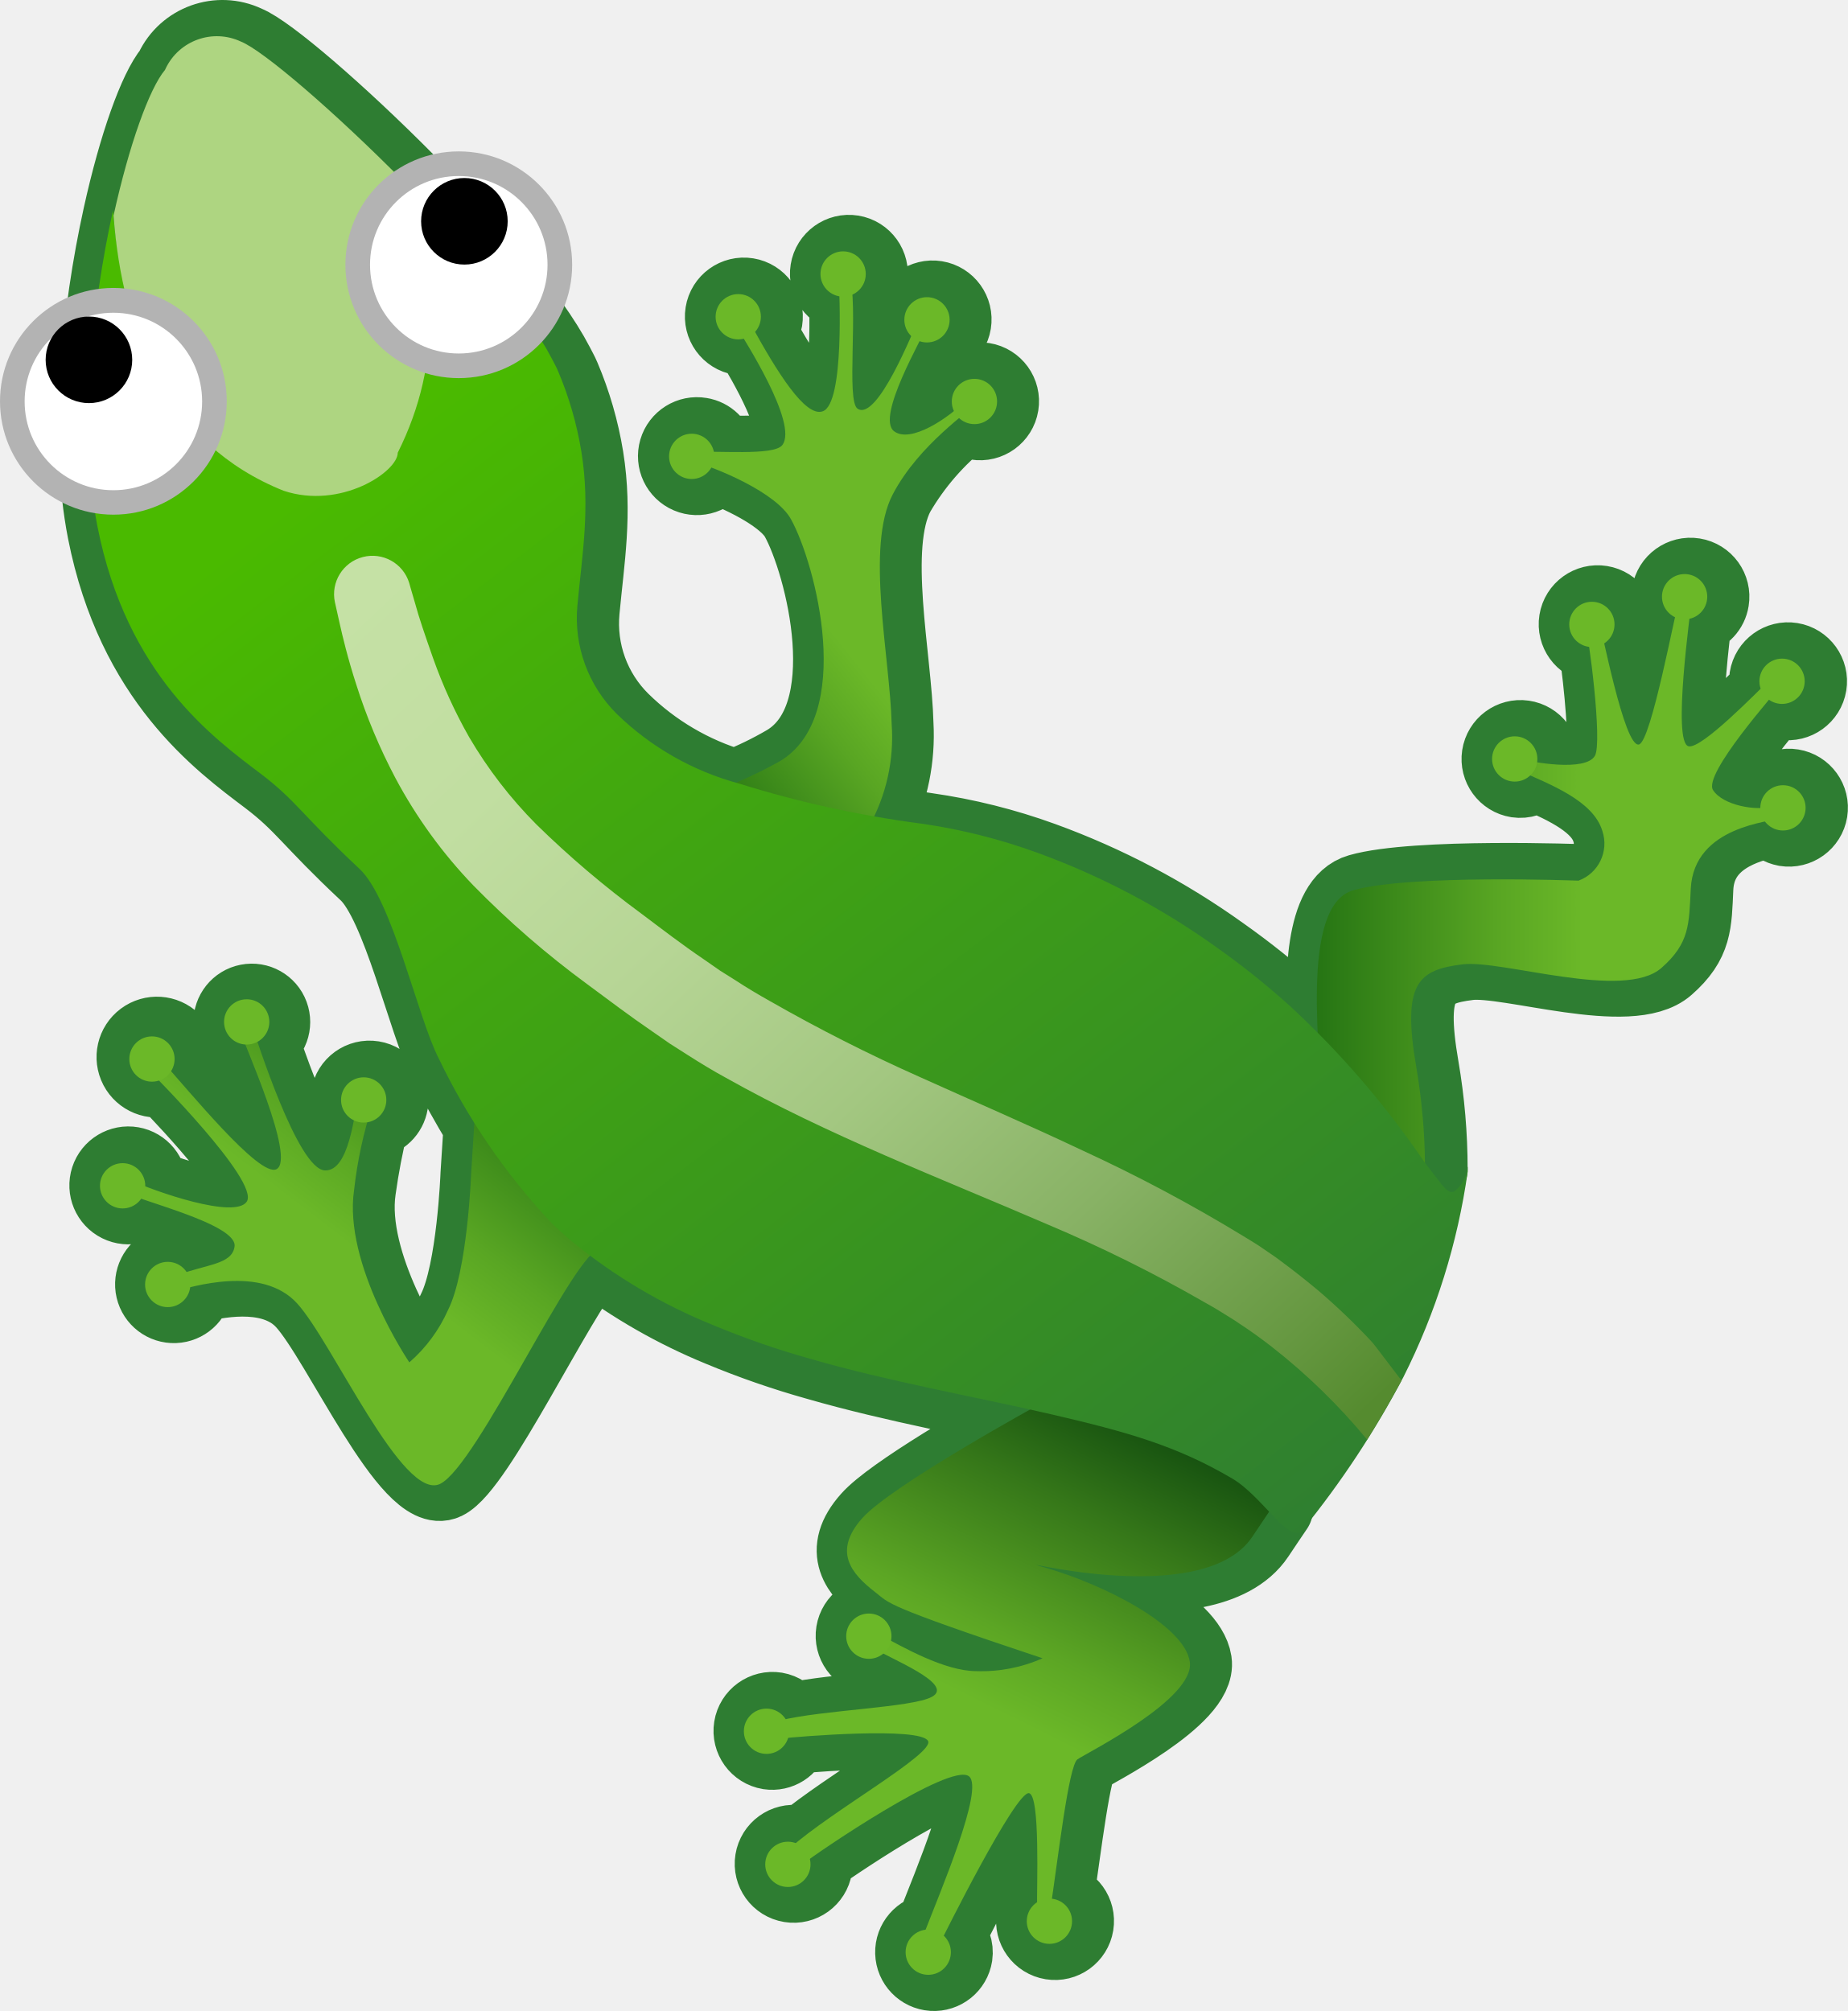
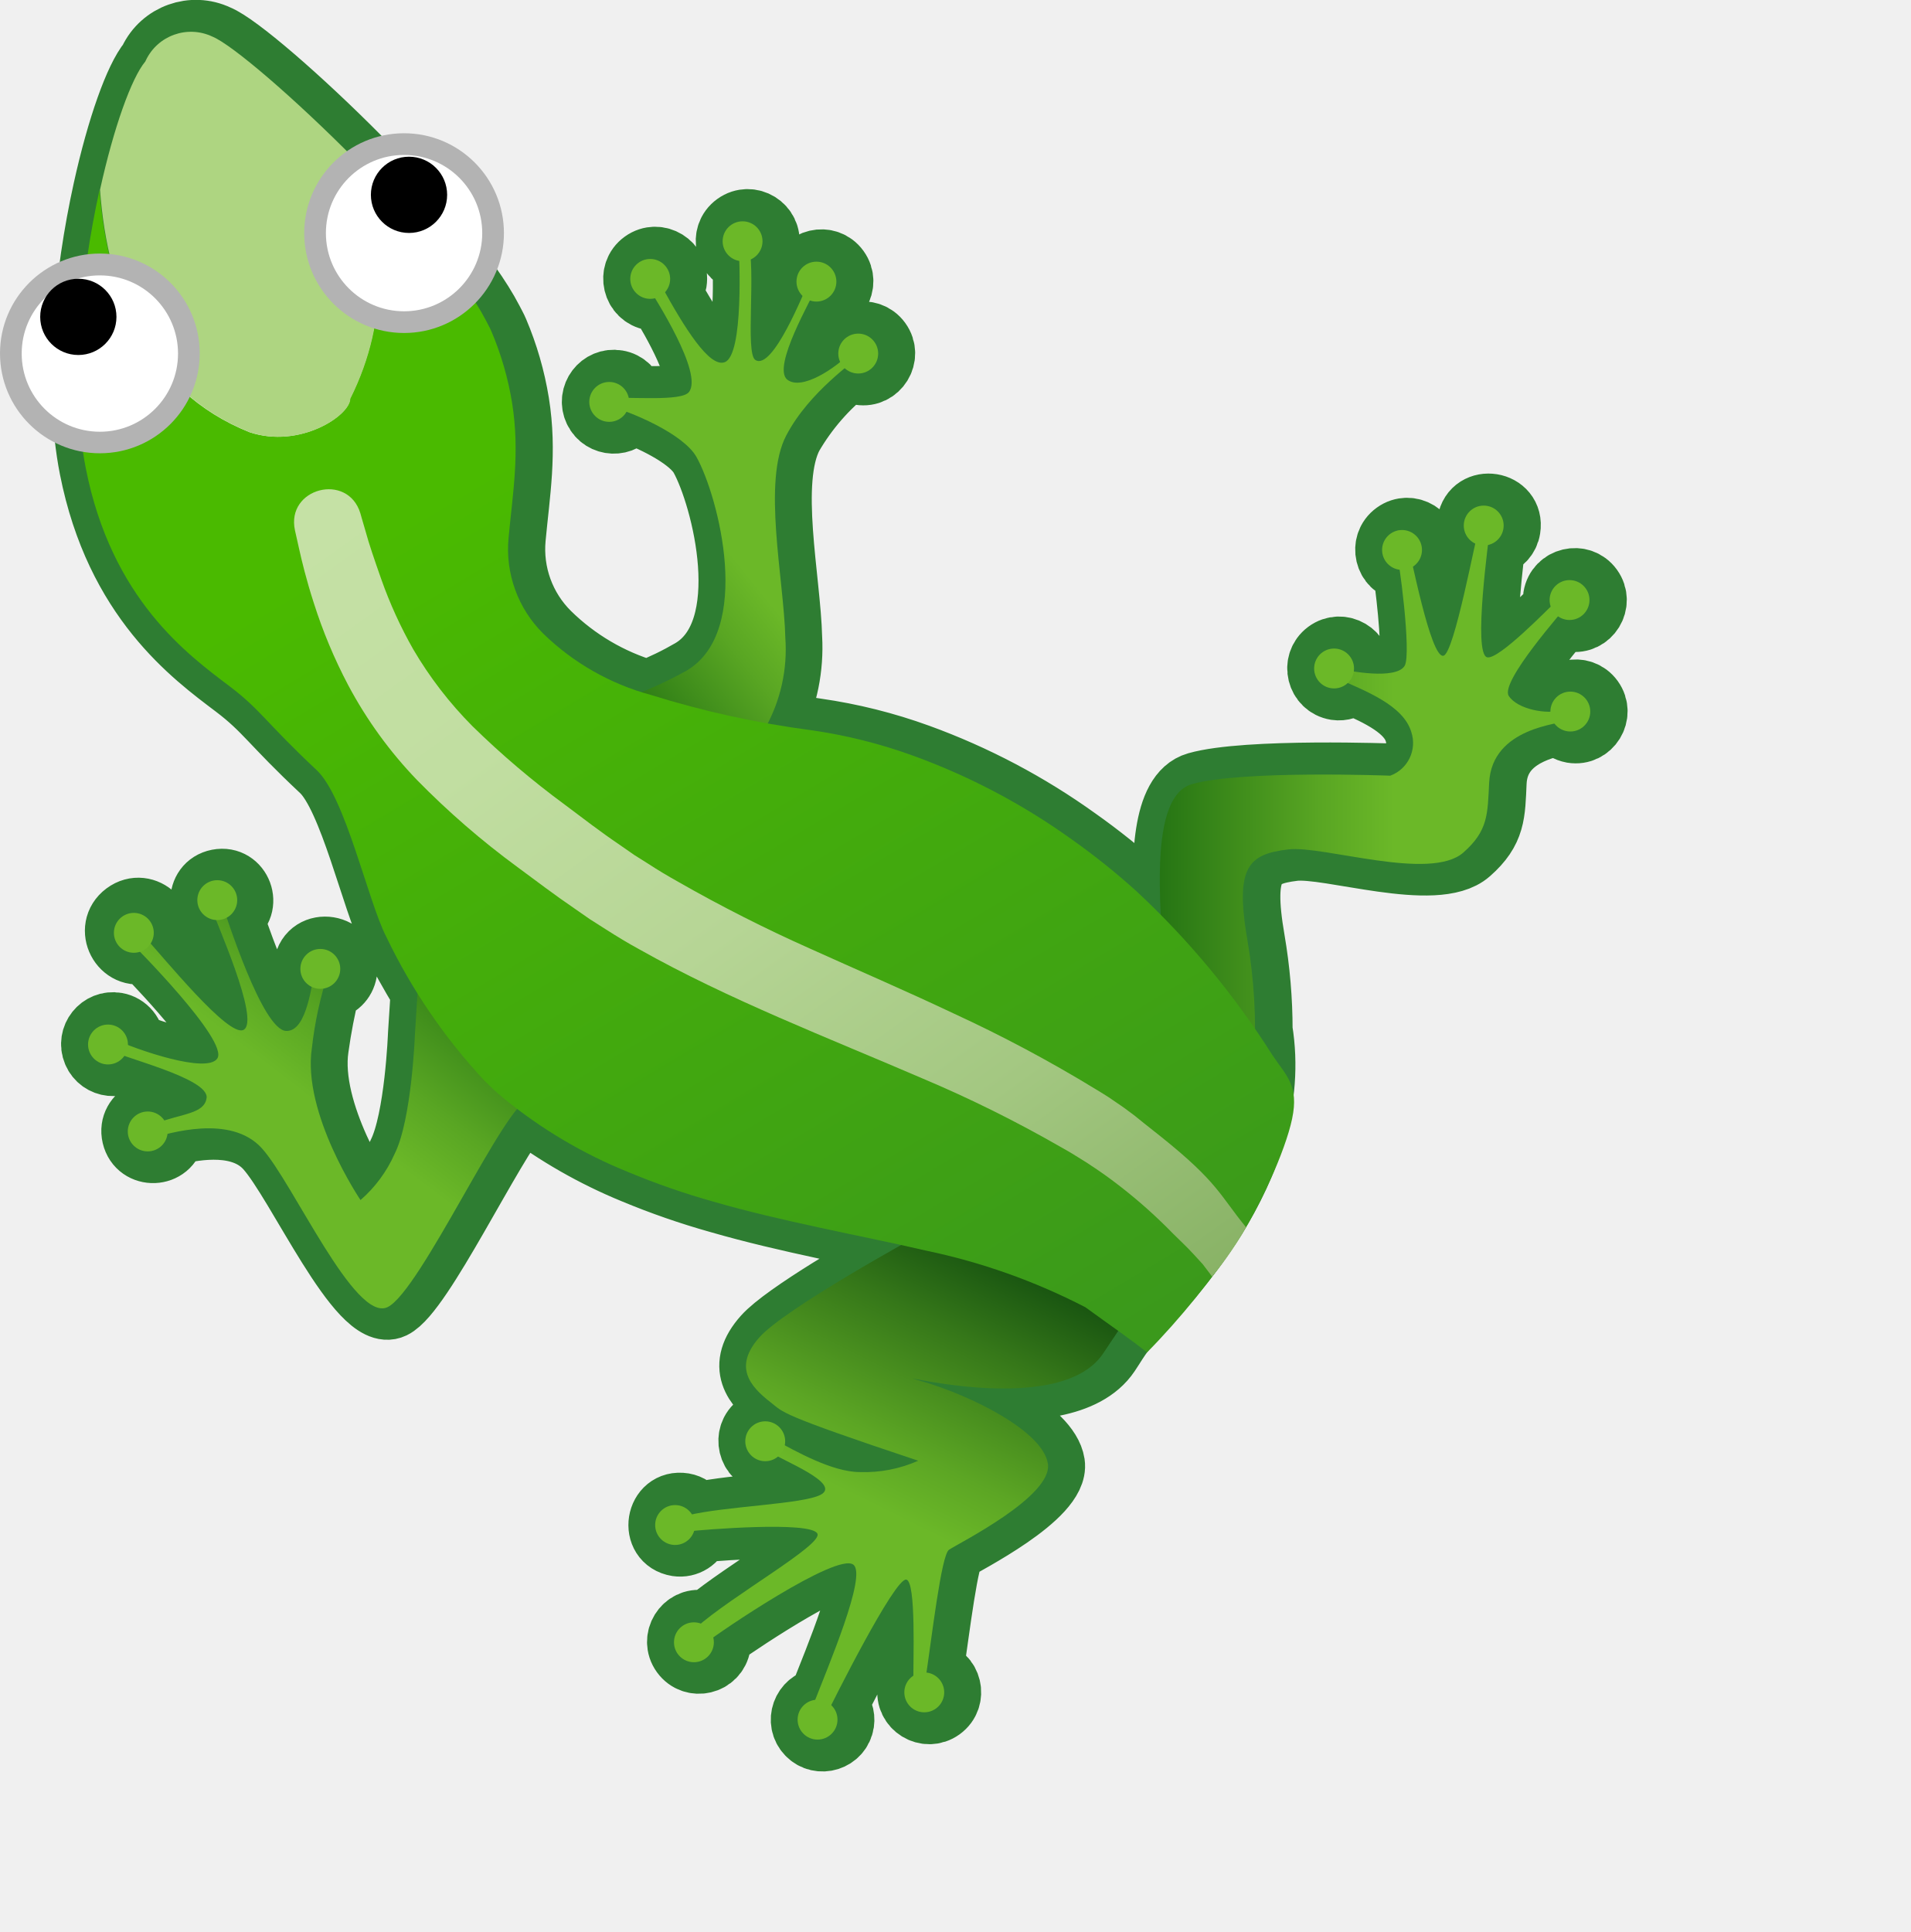
- <svg xmlns="http://www.w3.org/2000/svg" xmlns:xlink="http://www.w3.org/1999/xlink" id="Layer_1" data-name="Layer 1" width="102.026" height="111.048" viewBox="0 0 102.026 111.048">
-   <defs>
-     <linearGradient id="linear-gradient" x1="214.828" y1="442.847" x2="228.168" y2="424.881" gradientTransform="translate(-63.59081 -442.0129) rotate(14.57266)" gradientUnits="userSpaceOnUse">
-       <stop offset="0" stop-color="#13630f" />
-       <stop offset="0.139" stop-color="#2a7915" />
-       <stop offset="0.457" stop-color="#59a623" />
-       <stop offset="0.616" stop-color="#6bb828" />
+ <svg xmlns="http://www.w3.org/2000/svg" xmlns:xlink="http://www.w3.org/1999/xlink" id="Layer_1" data-name="Layer 1" width="135.467mm" height="136.992mm" viewBox="0 0 512.001 517.765" version="1.1">
+   <defs id="defs16819">
+     <linearGradient id="linear-gradient" x1="214.828" y1="442.847" x2="228.168" y2="424.881" gradientTransform="rotate(14.57266,1696.702,-469.6791)" gradientUnits="userSpaceOnUse">
+       <stop offset="0" stop-color="#13630f" id="stop16777" />
+       <stop offset="0.139" stop-color="#2a7915" id="stop16779" />
+       <stop offset="0.457" stop-color="#59a623" id="stop16781" />
+       <stop offset="0.616" stop-color="#6bb828" id="stop16783" />
    </linearGradient>
-     <linearGradient id="linear-gradient-2" x1="32.084" y1="770.405" x2="16.132" y2="791.27" gradientTransform="translate(-4.18 -715.4375)" xlink:href="#linear-gradient" />
-     <linearGradient id="linear-gradient-3" x1="73.64" y1="768.537" x2="102.731" y2="768.537" gradientTransform="translate(-4.18 -715.4375)" xlink:href="#linear-gradient" />
-     <linearGradient id="linear-gradient-4" x1="66.255" y1="793.078" x2="53.119" y2="819.618" gradientTransform="translate(-4.18 -715.4375)" gradientUnits="userSpaceOnUse">
-       <stop offset="0" stop-color="#134e0f" />
-       <stop offset="0.21" stop-color="#357719" />
-       <stop offset="0.48" stop-color="#5ca624" />
-       <stop offset="0.616" stop-color="#6bb828" />
+     <linearGradient id="linear-gradient-2" x1="32.084" y1="770.405" x2="16.132" y2="791.27" gradientTransform="matrix(3.761834,0,0,3.761834,-15.72447,-2691.385)" xlink:href="#linear-gradient" />
+     <linearGradient id="linear-gradient-3" x1="73.64" y1="768.537" x2="102.731" y2="768.537" gradientTransform="matrix(3.761834,0,0,3.761834,-15.72447,-2691.385)" xlink:href="#linear-gradient" />
+     <linearGradient id="linear-gradient-4" x1="66.255" y1="793.078" x2="53.119" y2="819.618" gradientTransform="matrix(3.761834,0,0,3.761834,-15.72447,-2691.385)" gradientUnits="userSpaceOnUse">
+       <stop offset="0" stop-color="#134e0f" id="stop16788" />
+       <stop offset="0.21" stop-color="#357719" id="stop16790" />
+       <stop offset="0.48" stop-color="#5ca624" id="stop16792" />
+       <stop offset="0.616" stop-color="#6bb828" id="stop16794" />
    </linearGradient>
-     <linearGradient id="linear-gradient-5" x1="10.557" y1="717.339" x2="76.661" y2="803.351" gradientTransform="translate(-4.18 -715.4375)" gradientUnits="userSpaceOnUse">
-       <stop offset="0.24" stop-color="#4aba00" />
-       <stop offset="0.268" stop-color="#49b802" />
-       <stop offset="1" stop-color="#2e7d32" />
+     <linearGradient id="linear-gradient-5" x1="10.557" y1="717.339" x2="76.661" y2="803.351" gradientTransform="matrix(3.761834,0,0,3.761834,-15.72447,-2691.385)" gradientUnits="userSpaceOnUse">
+       <stop offset="0.24" stop-color="#4aba00" id="stop16797" />
+       <stop offset="0.268" stop-color="#49b802" id="stop16799" />
+       <stop offset="1" stop-color="#2e7d32" id="stop16801" />
    </linearGradient>
-     <linearGradient id="linear-gradient-6" x1="25.126" y1="745.124" x2="74.958" y2="797.979" gradientTransform="translate(-4.18 -715.4375)" gradientUnits="userSpaceOnUse">
-       <stop offset="0.017" stop-color="#c5e1a5" />
-       <stop offset="0.198" stop-color="#c1dea1" />
-       <stop offset="0.379" stop-color="#b6d595" />
-       <stop offset="0.559" stop-color="#a3c781" />
-       <stop offset="0.739" stop-color="#88b265" />
-       <stop offset="0.918" stop-color="#669841" />
-       <stop offset="0.997" stop-color="#558b2f" />
+     <linearGradient id="linear-gradient-6" x1="25.126" y1="745.124" x2="74.958" y2="797.979" gradientTransform="matrix(3.761834,0,0,3.761834,-15.72447,-2691.385)" gradientUnits="userSpaceOnUse">
+       <stop offset="0.017" stop-color="#c5e1a5" id="stop16804" />
+       <stop offset="0.198" stop-color="#c1dea1" id="stop16806" />
+       <stop offset="0.379" stop-color="#b6d595" id="stop16808" />
+       <stop offset="0.559" stop-color="#a3c781" id="stop16810" />
+       <stop offset="0.739" stop-color="#88b265" id="stop16812" />
+       <stop offset="0.918" stop-color="#669841" id="stop16814" />
+       <stop offset="0.997" stop-color="#558b2f" id="stop16816" />
    </linearGradient>
+     <linearGradient id="linear-gradient-1" x1="205.446" y1="617.745" x2="218.786" y2="599.779" gradientTransform="rotate(14.57266,2375.929,-345.5464)" gradientUnits="userSpaceOnUse">
+       <stop offset="0" stop-color="#13630f" id="stop2913" />
+       <stop offset="0.139" stop-color="#2a7915" id="stop2915" />
+       <stop offset="0.457" stop-color="#59a623" id="stop2917" />
+       <stop offset="0.616" stop-color="#6bb828" id="stop2919" />
+     </linearGradient>
+     <linearGradient id="linear-gradient-4-7" x1="66.255" y1="795.188" x2="53.119" y2="821.728" gradientTransform="translate(-4.18,-717.5477)" gradientUnits="userSpaceOnUse">
+       <stop offset="0" stop-color="#134e0f" id="stop2924-7" />
+       <stop offset="0.21" stop-color="#357719" id="stop2926-4" />
+       <stop offset="0.48" stop-color="#5ca624" id="stop2928-0" />
+       <stop offset="0.616" stop-color="#6bb828" id="stop2930-6" />
+     </linearGradient>
+     <linearGradient id="linear-gradient-5-4" x1="9.811" y1="715.418" x2="109.666" y2="845.345" gradientTransform="translate(-4.18,-717.5477)" gradientUnits="userSpaceOnUse">
+       <stop offset="0.24" stop-color="#4aba00" id="stop2933-7" />
+       <stop offset="0.268" stop-color="#49b802" id="stop2935-4" />
+       <stop offset="1" stop-color="#2e7d32" id="stop2937-8" />
+     </linearGradient>
+     <linearGradient id="linearGradient6149" x1="25.16" y1="747.27" x2="94.433" y2="820.745" gradientTransform="translate(-4.18,-717.5477)" gradientUnits="userSpaceOnUse">
+       <stop offset="0.017" stop-color="#c5e1a5" id="stop6135" />
+       <stop offset="0.198" stop-color="#c1dea1" id="stop6137" />
+       <stop offset="0.379" stop-color="#b6d595" id="stop6139" />
+       <stop offset="0.559" stop-color="#a3c781" id="stop6141" />
+       <stop offset="0.739" stop-color="#88b265" id="stop6143" />
+       <stop offset="0.997" stop-color="#558b2f" id="stop6147" />
+     </linearGradient>
+     <linearGradient id="linear-gradient-2-6" x1="32.084" y1="772.515" x2="16.132" y2="793.38" gradientTransform="translate(-4.18,-717.5477)" xlink:href="#linear-gradient-1" />
+     <linearGradient id="linear-gradient-3-9" x1="73.64" y1="770.647" x2="102.731" y2="770.647" gradientTransform="translate(-4.18,-717.5477)" xlink:href="#linear-gradient-1" />
+     <linearGradient id="linear-gradient-6-0" x1="25.16" y1="747.27" x2="94.433" y2="820.745" gradientTransform="translate(-4.18,-717.5477)" gradientUnits="userSpaceOnUse">
+       <stop offset="0.017" stop-color="#c5e1a5" id="stop2940" />
+       <stop offset="0.198" stop-color="#c1dea1" id="stop2942" />
+       <stop offset="0.379" stop-color="#b6d595" id="stop2944" />
+       <stop offset="0.559" stop-color="#a3c781" id="stop2946" />
+       <stop offset="0.739" stop-color="#88b265" id="stop2948" />
+       <stop offset="0.918" stop-color="#669841" id="stop2950" />
+       <stop offset="0.997" stop-color="#558b2f" id="stop2952" />
+     </linearGradient>
+     <linearGradient xlink:href="#linear-gradient-1" id="linearGradient5480" gradientUnits="userSpaceOnUse" gradientTransform="rotate(14.57266,2375.929,-345.5464)" x1="205.446" y1="617.745" x2="218.786" y2="599.779" />
+     <linearGradient xlink:href="#linear-gradient-1" id="linearGradient5482" gradientTransform="translate(-4.18,-717.5477)" x1="32.084" y1="772.515" x2="16.132" y2="793.38" />
+     <linearGradient xlink:href="#linear-gradient-1" id="linearGradient5484" gradientTransform="translate(-4.18,-717.5477)" x1="73.64" y1="770.647" x2="102.731" y2="770.647" />
+     <linearGradient xlink:href="#linear-gradient-4-7" id="linearGradient5486" gradientUnits="userSpaceOnUse" gradientTransform="translate(-4.18,-717.5477)" x1="66.255" y1="795.188" x2="53.119" y2="821.728" />
+     <linearGradient xlink:href="#linear-gradient-5-4" id="linearGradient5488" gradientUnits="userSpaceOnUse" gradientTransform="translate(-4.18,-717.5477)" x1="9.811" y1="715.418" x2="94.08" y2="856.333" />
+     <linearGradient xlink:href="#linearGradient6149" id="linearGradient5490" gradientUnits="userSpaceOnUse" gradientTransform="translate(-4.18,-717.5477)" x1="25.16" y1="747.27" x2="83.213" y2="828.158" />
  </defs>
-   <path d="M79.03,64.572a33.32,33.32,0,0,0-.48-5.63c-.81-4.68.1-5.41,2.56-5.71,2.18-.26,8.91,2.02,10.97.2,1.57-1.38,1.53-2.42,1.62-4.38.13-2.69,2.72-3.41,4.07-3.7a1.291,1.291,0,0,0,.8.49,1.256,1.256,0,1,0-1.04-1.44,1.341,1.341,0,0,0,.01.2,3.323,3.323,0,0,1-2.61-.98c-.44-.68,1.85-3.5,3.08-4.98a1.462,1.462,0,0,0,.51.22,1.256,1.256,0,1,0-1.04-1.44,1.242,1.242,0,0,0,.07.61c-1.14,1.13-3.37,3.31-3.98,3.18-.73-.16-.22-4.84.05-7.04a1.239,1.239,0,0,0,.95-1.02,1.256,1.256,0,1,0-2.48-.4,1.242,1.242,0,0,0,.73,1.32c-.49,2.21-1.44,6.9-1.99,7.03-.59.15-1.42-3.36-1.93-5.59a1.23,1.23,0,0,0,.55-.84,1.256,1.256,0,1,0-1.44,1.04h.05c.3,2.11.63,5.44.32,6-.37.66-2.04.55-3.19.37a1.254,1.254,0,1,0-1.44,1.07,1.222,1.222,0,0,0,1.04-.34c1.69.74,3.55,1.61,3.99,3.07a2.183,2.183,0,0,1-1.32,2.74s-9.33-.36-12.43.53c-2.11.6-2.12,4.87-1.96,8.21-.5-.5-.99-1.02-1.51-1.49a43.44,43.44,0,0,0-4.06-3.25,41.036,41.036,0,0,0-9.93-5.24,31.977,31.977,0,0,0-6.39-1.6c-.89-.13-1.8-.27-2.72-.43a10.838,10.838,0,0,0,1.08-5.35c-.09-3.7-1.46-9.8.06-12.69a14.852,14.852,0,0,1,3.68-4.23,1.189,1.189,0,0,0,.63.32,1.256,1.256,0,1,0-1.04-1.44,1.182,1.182,0,0,0,.13.72c-1.12.91-2.61,1.68-3.32,1.12-.8-.62.64-3.47,1.42-4.99a1.067,1.067,0,0,0,.19.07,1.256,1.256,0,1,0-1.04-1.44,1.229,1.229,0,0,0,.39,1.09c-.71,1.61-2.11,4.59-2.97,4.04-.54-.35-.13-4.05-.29-6.33a1.234,1.234,0,0,0,.73-.92,1.256,1.256,0,1,0-1.44,1.04c.06,1.89.05,5.99-.92,6.35-.91.34-2.37-1.9-3.76-4.41a1.195,1.195,0,0,0,.32-.62,1.256,1.256,0,1,0-1.44,1.04,1.2,1.2,0,0,0,.5-.02c.85,1.4,2.89,4.88,2.13,5.87-.35.46-2.24.39-3.79.37a1.233,1.233,0,0,0-1.02-.99,1.256,1.256,0,1,0,.88,1.86c1.64.62,3.78,1.71,4.41,2.86,1.36,2.45,3.57,10.91-.64,13.38a20.24,20.24,0,0,1-2.74,1.33,14.841,14.841,0,0,1-6.21-3.65,7.453,7.453,0,0,1-2.18-6c.26-2.81.72-5.37.22-8.48a19.357,19.357,0,0,0-1.29-4.46c-.09-.22-.23-.46-.35-.7-1.42-2.74-4.79-6.62-8.2-10.07-3.85-3.89-7.75-7.23-8.97-7.72A3.133,3.133,0,0,0,9.449,3.799L9.42,3.862c-.87,1.04-1.98,4.14-2.84,8.04-1.18,5.35-1.89,12.22-.86,17.46,1.62,8.21,6.4,11.68,9.02,13.66,1.94,1.47,2.29,2.29,5.45,5.25,1.81,1.69,3.21,8.21,4.37,10.46.59,1.15,1.23,2.31,1.93,3.46l-.17,2.65s-.2,5.34-1.27,7.47a8.284,8.284,0,0,1-2.14,2.9s-3.66-5.41-3.05-9.52a36.154,36.154,0,0,1,.72-3.74,1.241,1.241,0,0,0,1.06-1.03,1.256,1.256,0,0,0-2.48-.4,1.227,1.227,0,0,0,.69,1.3c-.23,1.18-.63,2.81-1.61,2.78-1.24-.04-2.98-4.9-3.73-7.1a1.224,1.224,0,1,0-.77.15c.04.01.07-.01.1,0,.8,2,2.62,6.42,1.73,6.89-.83.44-4.02-3.34-5.81-5.4a1.336,1.336,0,1,0-.67.5c1.44,1.48,5.46,5.77,4.83,6.69-.55.81-3.68-.11-5.59-.85a1.241,1.241,0,0,0-1.03-1.26,1.256,1.256,0,1,0,.82,1.95c1.84.63,5.29,1.65,5.14,2.64-.13.89-1.24.96-2.64,1.4a1.245,1.245,0,1,0,.21.9v-.06c1.56-.38,4.34-.82,5.9.9,1.96,2.15,5.83,10.96,7.89,9.96,1.8-.87,6.14-10.1,8.14-12.44a30.931,30.931,0,0,0,6.98,3.99,46.678,46.678,0,0,0,5.33,1.85c2.18.63,4.4,1.14,6.62,1.62,1.62.36,3.36.7,5.13,1.1-2.26,1.27-7.62,4.36-8.89,5.79-1.63,1.83-.61,3.05.71,4.07.83.64.37.7,9.25,3.66a8.305,8.305,0,0,1-3.66.71c-1.51,0-3.45-1-4.72-1.68,0-.02.01-.03.02-.05a1.256,1.256,0,1,0-1.44,1.04,1.237,1.237,0,0,0,1-.29c1.28.66,3.83,1.79,2.7,2.4-1.07.57-5.65.71-8.09,1.24a1.234,1.234,0,0,0-.85-.58,1.256,1.256,0,0,0-.4,2.48,1.236,1.236,0,0,0,1.37-.87c1.59-.15,7.39-.57,7.76.17.34.67-4.9,3.63-7.32,5.65a1.702,1.702,0,0,0-.24-.09,1.256,1.256,0,1,0,1.04,1.44,1.145,1.145,0,0,0-.02-.49c1.65-1.18,7.87-5.3,8.79-4.56.82.65-1.35,5.78-2.41,8.49a1.248,1.248,0,1,0,1.38,1.43,1.229,1.229,0,0,0-.39-1.09c.94-1.89,4.07-7.99,4.71-7.89.59.09.45,4.46.45,6.03a1.243,1.243,0,0,0-.56.84,1.256,1.256,0,1,0,1.44-1.04h-.06c.42-2.85.96-7.39,1.42-7.7.61-.41,6.51-3.35,6.2-5.39-.31-2.03-4.78-4.27-7.93-5.18s8.54,2.54,11.39-1.73c.39-.58.72-1.08,1.03-1.53" transform="translate(0 -0.00188)" style="fill:none;stroke:#2e7d32;stroke-linecap:round;stroke-linejoin:round;stroke-width:4px" />
-   <path d="M40.73,18.152c.3.52,3.37,5.25,2.46,6.43-.47.61-3.62.28-5.12.39a.224.224,0,0,0-.04.44c1.53.4,4.83,1.79,5.64,3.26,1.36,2.45,3.57,10.91-.64,13.38a25.6,25.6,0,0,1-9.08,3l-.87,3.76,7.16,1.13,7.73-4.29a10.112,10.112,0,0,0,1.26-5.66c-.09-3.7-1.46-9.8.06-12.69,1.46-2.79,4.33-4.63,4.55-5.01.22-.37-.2-.51-.41-.28-1.08,1.12-3.18,2.49-4.07,1.8-1.01-.78,1.59-5.18,1.85-5.87s-.19-.96-.49-.32-2.28,5.66-3.37,4.95c-.65-.42.07-5.64-.46-7.48-.29-1.02-.61-.18-.58.36s.33,6.82-.88,7.26c-.96.36-2.52-2.15-3.98-4.81C40.83,16.762,40.18,17.172,40.73,18.152Z" transform="translate(0 -0.00188)" style="fill:url(#linear-gradient)" />
-   <path d="M26.01,64.862s-.2,5.34-1.27,7.47a8.284,8.284,0,0,1-2.14,2.9s-3.66-5.41-3.05-9.52a23.57,23.57,0,0,1,1.03-4.74c.19-.58-.57-.8-.8-.19-.24.61-.47,3.9-1.84,3.85-1.5-.05-3.76-7.24-4.06-8.08s-.92-.57-.68.23,3.15,7.2,2.07,7.78c-.94.5-4.91-4.43-6.45-6.11-.47-.52-1.3-.18-.54.71,0,0,6.1,6.09,5.34,7.2-.66.96-5-.53-6.56-1.25-.51-.24-.95.15-.32.64.63.5,6.4,1.81,6.21,3.09-.15.99-1.52.96-3.17,1.58-1.07.4-1.18,1.15-.2.9s4.87-1.5,6.83.66,5.83,10.96,7.89,9.96,7.46-12.96,8.84-12.98c.94-.01-6.73-10.5-6.73-10.5Z" transform="translate(0 -0.00188)" style="fill:url(#linear-gradient-2)" />
-   <path d="M69.46,61.442s3.35,1.73,3.46-.51c.1-2.24-1.26-10.9,1.8-11.77,3.1-.89,12.43-.53,12.43-.53a2.183,2.183,0,0,0,1.32-2.74c-.5-1.67-2.84-2.56-4.67-3.37-.4-.18-.55-.82.08-.63s3.67.75,4.18-.16c.42-.76-.33-6.61-.6-7.62s.47-1.11.71-.3c.25.81,1.51,7.51,2.32,7.3.68-.17,2.01-7.43,2.25-8.12.25-.69.71-.54.66.1s-1.09,7.92-.17,8.12c.72.16,3.76-2.98,4.5-3.69s1.03-.25.66.25c-.37.49-4.38,4.98-3.81,5.86.54.84,2.39,1.18,3.32.89.93-.3.64.45.3.66-.34.22-4.67.39-4.85,3.89-.1,1.96-.05,3-1.62,4.38-2.07,1.82-8.79-.46-10.97-.2-2.46.3-3.37,1.03-2.56,5.71s.7,10.86-1.23,12.89-2.54,1.8-2.54,1.8Z" transform="translate(0 -0.00188)" style="fill:url(#linear-gradient-3)" />
-   <path d="M57.51,77.482s-8.29,4.53-9.91,6.36-.61,3.05.71,4.07c.83.64.37.7,9.25,3.66a8.305,8.305,0,0,1-3.66.71c-1.75,0-4.09-1.35-5.27-1.98s-1.22.15-.41.7,4.55,1.99,3.23,2.7c-1.11.6-6.02.72-8.37,1.3-1.48.37-.73,1.09.07,1,.81-.1,7.69-.67,8.09.14.35.7-5.35,3.88-7.61,5.9-1.37,1.22.07,1.4.7.89.63-.52,8.15-5.66,9.17-4.84.85.68-1.56,6.29-2.55,8.86-.55,1.44.59,1.11.89.48s4.24-8.52,4.97-8.41c.64.1.42,5.24.45,6.37s.63.71.73.06c.42-2.76,1.01-7.97,1.5-8.3.61-.41,6.51-3.35,6.2-5.39-.3-2.03-4.78-4.27-7.93-5.18s8.54,2.54,11.39-1.73,3.35-4.88,3.35-4.88Z" transform="translate(0 -0.00188)" style="fill:url(#linear-gradient-4)" />
-   <circle cx="87.89" cy="34.48" r="1.25" style="fill:#6bb828" />
-   <circle cx="40.76" cy="17.49" r="1.25" style="fill:#6bb828" />
-   <circle cx="8.39" cy="58.48" r="1.25" style="fill:#6bb828" />
-   <circle cx="6.77" cy="65.48" r="1.25" style="fill:#6bb828" />
-   <circle cx="9.26" cy="70.93" r="1.25" style="fill:#6bb828" />
-   <circle cx="47.97" cy="90.35" r="1.25" style="fill:#6bb828" />
-   <circle cx="42.32" cy="95.6" r="1.25" style="fill:#6bb828" />
-   <circle cx="43.5" cy="102.95" r="1.25" style="fill:#6bb828" />
-   <circle cx="51.25" cy="107.8" r="1.25" style="fill:#6bb828" />
-   <circle cx="57.94" cy="106.09" r="1.25" style="fill:#6bb828" />
-   <circle cx="20.08" cy="60.74" r="1.25" style="fill:#6bb828" />
-   <circle cx="46.55" cy="15.13" r="1.25" style="fill:#6bb828" />
-   <circle cx="51.18" cy="17.66" r="1.25" style="fill:#6bb828" />
-   <circle cx="53.8" cy="22.17" r="1.25" style="fill:#6bb828" />
-   <circle cx="38.19" cy="25.2" r="1.25" style="fill:#6bb828" />
-   <circle cx="13.62" cy="56.43" r="1.25" style="fill:#6bb828" />
-   <circle cx="93.01" cy="32.95" r="1.25" style="fill:#6bb828" />
-   <circle cx="98.39" cy="37.62" r="1.25" style="fill:#6bb828" />
-   <circle cx="98.44" cy="44.61" r="1.25" style="fill:#6bb828" />
-   <circle cx="83.63" cy="41.91" r="1.25" style="fill:#6bb828" />
-   <path d="M81.033,64.476c.001-.076-.017-.035-.025.021a1.809,1.809,0,0,1-.667,1.255c-.26.226-.568-.126-.758-.363L78.65,64.182a49.974,49.974,0,0,0-7.41-8.61,43.438,43.438,0,0,0-4.06-3.25,41.036,41.036,0,0,0-9.93-5.24,31.977,31.977,0,0,0-6.39-1.6,59.656,59.656,0,0,1-10.05-2.21,15.456,15.456,0,0,1-6.75-3.84,7.453,7.453,0,0,1-2.18-6c.26-2.81.72-5.37.22-8.48a19.357,19.357,0,0,0-1.29-4.46c-.09-.22-.23-.46-.35-.7-1.42-2.74-4.79-6.62-8.2-10.07,1.81,4.83,2.21,9.9-.32,14.98,0,1.05-3.15,3.15-6.3,2.1-6.42-2.57-8.91-8.68-9.4-15.19-1.18,5.35-1.89,12.22-.86,17.46,1.62,8.21,6.4,11.68,9.02,13.66,1.94,1.47,2.29,2.29,5.45,5.25,1.81,1.69,3.21,8.21,4.37,10.46a36.068,36.068,0,0,0,6.16,9.02c.38.38.77.74,1.18,1.08a30.159,30.159,0,0,0,7.83,4.64,46.68,46.68,0,0,0,5.33,1.85c2.18.63,4.4,1.14,6.62,1.62,2.1.46,4.39.91,6.71,1.45,4.131.961,6.894,1.723,9.99,3.55,1.677.989,3.167,3.688,3.87,2.842a51.244,51.244,0,0,0,5.573-8.447,36.582,36.582,0,0,0,3.55-11.339Z" transform="translate(0 -0.00188)" style="fill:url(#linear-gradient-5)" />
-   <path d="M15.66,27.102c3.15,1.05,6.3-1.05,6.3-2.1,2.54-5.07,2.13-10.14.32-14.98-3.85-3.89-7.75-7.23-8.97-7.72A3.133,3.133,0,0,0,9.139,3.799L9.11,3.862c-.87,1.04-1.98,4.14-2.84,8.04C6.75,18.432,9.24,24.532,15.66,27.102Z" transform="translate(0 -0.00188)" style="fill:#aed581" />
-   <path d="M6.26,27.752a5.58,5.58,0,1,1,5.58-5.58A5.58,5.58,0,0,1,6.26,27.752Z" transform="translate(0 -0.00188)" style="fill:#fff" />
-   <path d="M6.26,17.272a4.9,4.9,0,1,1-4.9,4.9h0a4.895,4.895,0,0,1,4.89-4.9H6.26m0-1.37a6.26,6.26,0,1,0,6.26,6.26A6.26,6.26,0,0,0,6.26,15.902Z" transform="translate(0 -0.00188)" style="fill:#b3b3b3" />
-   <circle cx="4.91" cy="19.87" r="2.39" />
-   <path d="M25.34,20.202a5.58,5.58,0,1,1,5.58-5.58h0A5.582,5.582,0,0,1,25.34,20.202Z" transform="translate(0 -0.00188)" style="fill:#fff" />
-   <path d="M25.33,9.722a4.9,4.9,0,1,1-4.9,4.9h0a4.895,4.895,0,0,1,4.89-4.9H25.33m0-1.36a6.26,6.26,0,1,0,6.26,6.26A6.26,6.26,0,0,0,25.33,8.362Z" transform="translate(0 -0.00188)" style="fill:#b3b3b3" />
-   <circle cx="25.64" cy="12.22" r="2.39" />
-   <path d="M75.483,79.503a33.804,33.804,0,0,0-5.253-5.12c-.59-.46-1.2-.9-1.8-1.29-.28-.2-.66-.42-.99-.63l-.26-.16-.22-.13-.51-.29a78.546,78.546,0,0,0-8.57-4.25c-5.96-2.57-12.2-4.96-17.81-8.12-.7-.38-1.39-.8-2.08-1.24l-1.02-.65-.92-.64c-1.32-.9-2.43-1.75-3.61-2.62a51.386,51.386,0,0,1-6.3-5.46,26.557,26.557,0,0,1-4.31-5.94,31.308,31.308,0,0,1-2.16-5.16c-.47-1.45-.76-2.67-.92-3.39-.17-.75-.26-1.16-.26-1.16a2.121,2.121,0,0,1,4.1-1.07s.11.4.33,1.14c.21.78.54,1.74.99,3.02a27.187,27.187,0,0,0,1.99,4.36,24.112,24.112,0,0,0,3.72,4.83,53.856,53.856,0,0,0,5.79,4.92c1.09.82,2.29,1.74,3.43,2.51l.92.64.89.56c.58.38,1.2.75,1.86,1.12a92.494,92.494,0,0,0,8.27,4.19c2.92,1.32,5.95,2.62,8.97,4.05a86.321,86.321,0,0,1,8.9,4.74l.54.33.3.19.25.17c.34.24.65.43,1.01.71.72.53,1.38,1.06,2.03,1.6a35.877,35.877,0,0,1,2.953,2.827c.199.213,1.46,1.923,1.653,2.139l-.882,1.571Z" transform="translate(0 -0.00188)" style="fill:url(#linear-gradient-6)" />
+   <g id="g3798-6-3" transform="matrix(4.275399,0,0,4.275399,0,-0.03198538)">
+     <path d="m 79.03,64.572 c -3.01e-4,-1.887 -0.161,-3.77 -0.48,-5.63 -0.81,-4.68 0.1,-5.41 2.56,-5.71 2.18,-0.26 8.91,2.02 10.97,0.2 1.57,-1.38 1.53,-2.42 1.62,-4.38 0.13,-2.69 2.72,-3.41 4.07,-3.7 0.196,0.258 0.481,0.433 0.8,0.49 1.105,0.178 1.873,-1.068 1.218,-1.975 -0.655,-0.907 -2.08,-0.569 -2.258,0.535 -0.002,0.067 0.002,0.134 0.01,0.2 -0.972,0.072 -1.926,-0.287 -2.61,-0.98 -0.44,-0.68 1.85,-3.5 3.08,-4.98 0.154,0.105 0.328,0.18 0.51,0.22 1.105,0.178 1.873,-1.068 1.218,-1.975 -0.655,-0.907 -2.08,-0.569 -2.258,0.535 -0.028,0.206 -0.004,0.416 0.07,0.61 -1.14,1.13 -3.37,3.31 -3.98,3.18 -0.73,-0.16 -0.22,-4.84 0.05,-7.04 0.496,-0.113 0.873,-0.517 0.95,-1.02 0.267,-1.654 -2.213,-2.054 -2.48,-0.4 -0.082,0.554 0.217,1.095 0.73,1.32 -0.49,2.21 -1.44,6.9 -1.99,7.03 -0.59,0.15 -1.42,-3.36 -1.93,-5.59 0.294,-0.189 0.494,-0.495 0.55,-0.84 0.178,-1.105 -1.068,-1.873 -1.975,-1.218 -0.907,0.655 -0.569,2.08 0.535,2.258 h 0.05 c 0.3,2.11 0.63,5.44 0.32,6 -0.37,0.66 -2.04,0.55 -3.19,0.37 0.149,-1.1 -1.099,-1.837 -1.99,-1.175 -0.891,0.662 -0.546,2.07 0.55,2.245 0.381,0.057 0.766,-0.069 1.04,-0.34 1.69,0.74 3.55,1.61 3.99,3.07 0.373,1.12 -0.212,2.334 -1.32,2.74 0,0 -9.33,-0.36 -12.43,0.53 -2.11,0.6 -2.12,4.87 -1.96,8.21 -0.5,-0.5 -0.99,-1.02 -1.51,-1.49 -1.287,-1.163 -2.643,-2.249 -4.06,-3.25 -3.054,-2.193 -6.396,-3.957 -9.93,-5.24 -2.069,-0.752 -4.211,-1.288 -6.39,-1.6 -0.89,-0.13 -1.8,-0.27 -2.72,-0.43 0.81,-1.662 1.182,-3.504 1.08,-5.35 -0.09,-3.7 -1.46,-9.8 0.06,-12.69 0.947,-1.631 2.196,-3.066 3.68,-4.23 0.173,0.168 0.392,0.28 0.63,0.32 1.105,0.178 1.873,-1.068 1.218,-1.975 -0.655,-0.907 -2.08,-0.569 -2.258,0.535 -0.034,0.248 0.012,0.5 0.13,0.72 -1.12,0.91 -2.61,1.68 -3.32,1.12 -0.8,-0.62 0.64,-3.47 1.42,-4.99 0.061,0.029 0.125,0.053 0.19,0.07 1.105,0.178 1.873,-1.068 1.218,-1.975 -0.655,-0.907 -2.08,-0.569 -2.258,0.535 -0.06,0.406 0.086,0.814 0.39,1.09 -0.71,1.61 -2.11,4.59 -2.97,4.04 -0.54,-0.35 -0.13,-4.05 -0.29,-6.33 0.383,-0.164 0.658,-0.51 0.73,-0.92 0.178,-1.105 -1.068,-1.873 -1.975,-1.218 -0.907,0.655 -0.569,2.08 0.535,2.258 0.06,1.89 0.05,5.99 -0.92,6.35 -0.91,0.34 -2.37,-1.9 -3.76,-4.41 0.166,-0.17 0.277,-0.386 0.32,-0.62 0.178,-1.105 -1.068,-1.873 -1.975,-1.218 -0.907,0.655 -0.569,2.08 0.535,2.258 0.166,0.029 0.337,0.022 0.5,-0.02 0.85,1.4 2.89,4.88 2.13,5.87 -0.35,0.46 -2.24,0.39 -3.79,0.37 -0.097,-0.512 -0.505,-0.909 -1.02,-0.99 -1.002,-0.171 -1.781,0.857 -1.347,1.775 0.435,0.919 1.724,0.968 2.227,0.085 1.64,0.62 3.78,1.71 4.41,2.86 1.36,2.45 3.57,10.91 -0.64,13.38 -0.879,0.512 -1.795,0.956 -2.74,1.33 -2.338,-0.688 -4.471,-1.942 -6.21,-3.65 -1.59,-1.572 -2.39,-3.774 -2.18,-6 0.26,-2.81 0.72,-5.37 0.22,-8.48 -0.25,-1.533 -0.683,-3.03 -1.29,-4.46 -0.09,-0.22 -0.23,-0.46 -0.35,-0.7 -1.42,-2.74 -4.79,-6.62 -8.2,-10.07 -3.85,-3.89 -7.75,-7.23 -8.97,-7.72 -1.565,-0.739 -3.432,-0.069 -4.171,1.496 L 9.42,3.862 c -0.87,1.04 -1.98,4.14 -2.84,8.04 -1.18,5.35 -1.89,12.22 -0.86,17.46 1.62,8.21 6.4,11.68 9.02,13.66 1.94,1.47 2.29,2.29 5.45,5.25 1.81,1.69 3.21,8.21 4.37,10.46 0.59,1.15 1.23,2.31 1.93,3.46 l -0.17,2.65 c 0,0 -0.2,5.34 -1.27,7.47 -0.492,1.112 -1.222,2.102 -2.14,2.9 0,0 -3.66,-5.41 -3.05,-9.52 0.174,-1.258 0.414,-2.507 0.72,-3.74 0.542,-0.072 0.972,-0.491 1.06,-1.03 0.266,-1.653 -2.214,-2.053 -2.48,-0.4 -0.084,0.538 0.197,1.068 0.69,1.3 -0.23,1.18 -0.63,2.81 -1.61,2.78 -1.24,-0.04 -2.98,-4.9 -3.73,-7.1 1.205,-0.687 0.518,-2.53 -0.841,-2.265 -1.359,0.265 -1.304,2.23 0.071,2.415 0.04,0.01 0.07,-0.01 0.1,0 0.8,2 2.62,6.42 1.73,6.89 -0.83,0.44 -4.02,-3.34 -5.81,-5.4 C 10.633,57.897 9.083,56.397 7.867,57.304 6.651,58.212 7.648,60.125 9.09,59.642 c 1.44,1.48 5.46,5.77 4.83,6.69 -0.55,0.81 -3.68,-0.11 -5.59,-0.85 C 8.348,64.864 7.909,64.327 7.3,64.222 6.322,64.053 5.543,65.032 5.928,65.947 6.312,66.862 7.557,66.99 8.12,66.172 c 1.84,0.63 5.29,1.65 5.14,2.64 -0.13,0.89 -1.24,0.96 -2.64,1.4 C 9.835,69.087 8.076,69.874 8.387,71.208 8.698,72.542 10.624,72.469 10.83,71.112 v -0.06 c 1.56,-0.38 4.34,-0.82 5.9,0.9 1.96,2.15 5.83,10.96 7.89,9.96 1.8,-0.87 6.14,-10.1 8.14,-12.44 2.143,1.628 4.49,2.969 6.98,3.99 1.738,0.724 3.518,1.341 5.33,1.85 2.18,0.63 4.4,1.14 6.62,1.62 1.62,0.36 3.36,0.7 5.13,1.1 -2.26,1.27 -7.62,4.36 -8.89,5.79 -1.63,1.83 -0.61,3.05 0.71,4.07 0.83,0.64 0.37,0.7 9.25,3.66 -1.15,0.511 -2.402,0.754 -3.66,0.71 -1.51,0 -3.45,-1 -4.72,-1.68 0,-0.02 0.01,-0.03 0.02,-0.05 0.178,-1.105 -1.068,-1.873 -1.975,-1.218 -0.907,0.655 -0.569,2.08 0.535,2.258 0.36,0.055 0.726,-0.051 1,-0.29 1.28,0.66 3.83,1.79 2.7,2.4 -1.07,0.57 -5.65,0.71 -8.09,1.24 -0.185,-0.308 -0.496,-0.52 -0.85,-0.58 -1.653,-0.266 -2.053,2.214 -0.4,2.48 0.61,0.092 1.194,-0.279 1.37,-0.87 1.59,-0.15 7.39,-0.57 7.76,0.17 0.34,0.67 -4.9,3.63 -7.32,5.65 -0.078,-0.036 -0.158,-0.066 -0.24,-0.09 -1.105,-0.178 -1.873,1.068 -1.218,1.975 0.655,0.907 2.08,0.569 2.258,-0.535 0.029,-0.163 0.022,-0.33 -0.02,-0.49 1.65,-1.18 7.87,-5.3 8.79,-4.56 0.82,0.65 -1.35,5.78 -2.41,8.49 -1.025,0.121 -1.468,1.363 -0.751,2.106 0.717,0.743 1.974,0.344 2.131,-0.676 0.06,-0.406 -0.086,-0.814 -0.39,-1.09 0.94,-1.89 4.07,-7.99 4.71,-7.89 0.59,0.09 0.45,4.46 0.45,6.03 -0.297,0.188 -0.501,0.493 -0.56,0.84 -0.178,1.105 1.068,1.873 1.975,1.218 0.907,-0.655 0.569,-2.08 -0.535,-2.258 h -0.06 c 0.42,-2.85 0.96,-7.39 1.42,-7.7 0.61,-0.41 6.51,-3.35 6.2,-5.39 -0.31,-2.03 -4.78,-4.27 -7.93,-5.18 -3.15,-0.91 8.54,2.54 11.39,-1.73 0.39,-0.58 0.45,-0.743 1.03,-1.53 2.29,-2.554 9.96,-9.931 8.53,-18.74 z" transform="translate(0,-0.00187)" style="fill:none;stroke:#2e7d32;stroke-width:4px;stroke-linecap:round;stroke-linejoin:round" id="path3688-2-7" />
+     <path d="m 40.73,18.152 c 0.3,0.52 3.37,5.25 2.46,6.43 -0.47,0.61 -3.62,0.28 -5.12,0.39 a 0.224,0.224 0 0 0 -0.04,0.44 c 1.53,0.4 4.83,1.79 5.64,3.26 1.36,2.45 3.57,10.91 -0.64,13.38 a 25.6,25.6 0 0 1 -9.08,3 l -0.87,3.76 7.16,1.13 7.73,-4.29 a 10.112,10.112 0 0 0 1.26,-5.66 c -0.09,-3.7 -1.46,-9.8 0.06,-12.69 1.46,-2.79 4.33,-4.63 4.55,-5.01 0.22,-0.37 -0.2,-0.51 -0.41,-0.28 -1.08,1.12 -3.18,2.49 -4.07,1.8 -1.01,-0.78 1.59,-5.18 1.85,-5.87 0.26,-0.69 -0.19,-0.96 -0.49,-0.32 -0.3,0.64 -2.28,5.66 -3.37,4.95 -0.65,-0.42 0.07,-5.64 -0.46,-7.48 -0.29,-1.02 -0.61,-0.18 -0.58,0.36 0.03,0.54 0.33,6.82 -0.88,7.26 -0.96,0.36 -2.52,-2.15 -3.98,-4.81 -0.62,-1.14 -1.27,-0.73 -0.72,0.25 z" transform="translate(0,-0.00187)" style="fill:url(#linearGradient5480)" id="path3690-8-8" />
+     <path d="m 26.01,64.862 c 0,0 -0.2,5.34 -1.27,7.47 a 8.284,8.284 0 0 1 -2.14,2.9 c 0,0 -3.66,-5.41 -3.05,-9.52 a 23.57,23.57 0 0 1 1.03,-4.74 c 0.19,-0.58 -0.57,-0.8 -0.8,-0.19 -0.24,0.61 -0.47,3.9 -1.84,3.85 -1.5,-0.05 -3.76,-7.24 -4.06,-8.08 -0.3,-0.84 -0.92,-0.57 -0.68,0.23 0.24,0.8 3.15,7.2 2.07,7.78 -0.94,0.5 -4.91,-4.43 -6.45,-6.11 -0.47,-0.52 -1.3,-0.18 -0.54,0.71 0,0 6.1,6.09 5.34,7.2 -0.66,0.96 -5,-0.53 -6.56,-1.25 -0.51,-0.24 -0.95,0.15 -0.32,0.64 0.63,0.5 6.4,1.81 6.21,3.09 -0.15,0.99 -1.52,0.96 -3.17,1.58 -1.07,0.4 -1.18,1.15 -0.2,0.9 0.98,-0.25 4.87,-1.5 6.83,0.66 1.96,2.16 5.83,10.96 7.89,9.96 2.06,-1 7.46,-12.96 8.84,-12.98 0.94,-0.01 -6.73,-10.5 -6.73,-10.5 z" transform="translate(0,-0.00187)" style="fill:url(#linearGradient5482)" id="path3692-9-7" />
+     <path d="m 69.46,61.442 c 0,0 3.35,1.73 3.46,-0.51 0.1,-2.24 -1.26,-10.9 1.8,-11.77 3.1,-0.89 12.43,-0.53 12.43,-0.53 a 2.183,2.183 0 0 0 1.32,-2.74 c -0.5,-1.67 -2.84,-2.56 -4.67,-3.37 -0.4,-0.18 -0.55,-0.82 0.08,-0.63 0.63,0.19 3.67,0.75 4.18,-0.16 0.42,-0.76 -0.33,-6.61 -0.6,-7.62 -0.27,-1.01 0.47,-1.11 0.71,-0.3 0.25,0.81 1.51,7.51 2.32,7.3 0.68,-0.17 2.01,-7.43 2.25,-8.12 0.25,-0.69 0.71,-0.54 0.66,0.1 -0.05,0.64 -1.09,7.92 -0.17,8.12 0.72,0.16 3.76,-2.98 4.5,-3.69 0.74,-0.71 1.03,-0.25 0.66,0.25 -0.37,0.49 -4.38,4.98 -3.81,5.86 0.54,0.84 2.39,1.18 3.32,0.89 0.93,-0.3 0.64,0.45 0.3,0.66 -0.34,0.22 -4.67,0.39 -4.85,3.89 -0.1,1.96 -0.05,3 -1.62,4.38 -2.07,1.82 -8.79,-0.46 -10.97,-0.2 -2.46,0.3 -3.37,1.03 -2.56,5.71 0.81,4.68 0.7,10.86 -1.23,12.89 -1.93,2.03 -2.54,1.8 -2.54,1.8 z" transform="translate(0,-0.00187)" style="fill:url(#linearGradient5484)" id="path3694-6-4" />
+     <path d="m 57.51,77.482 c 0,0 -8.29,4.53 -9.91,6.36 -1.62,1.83 -0.61,3.05 0.71,4.07 0.83,0.64 0.37,0.7 9.25,3.66 a 8.305,8.305 0 0 1 -3.66,0.71 c -1.75,0 -4.09,-1.35 -5.27,-1.98 -1.18,-0.63 -1.22,0.15 -0.41,0.7 0.81,0.55 4.55,1.99 3.23,2.7 -1.11,0.6 -6.02,0.72 -8.37,1.3 -1.48,0.37 -0.73,1.09 0.07,1 0.81,-0.1 7.69,-0.67 8.09,0.14 0.35,0.7 -5.35,3.88 -7.61,5.9 -1.37,1.22 0.07,1.4 0.7,0.89 0.63,-0.52 8.15,-5.66 9.17,-4.84 0.85,0.68 -1.56,6.29 -2.55,8.86 -0.55,1.44 0.59,1.11 0.89,0.48 0.3,-0.63 4.24,-8.52 4.97,-8.41 0.64,0.1 0.42,5.24 0.45,6.37 0.03,1.13 0.63,0.71 0.73,0.06 0.42,-2.76 1.01,-7.97 1.5,-8.3 0.61,-0.41 6.51,-3.35 6.2,-5.39 -0.3,-2.03 -4.78,-4.27 -7.93,-5.18 -3.15,-0.91 8.54,2.54 11.39,-1.73 2.85,-4.27 3.35,-4.88 3.35,-4.88 z" transform="translate(0,-0.00187)" style="fill:url(#linearGradient5486)" id="path3696-0-1" />
+     <circle cx="87.89" cy="34.48" r="1.25" style="fill:#6bb828" id="circle3698-7-9" />
+     <circle cx="40.76" cy="17.49" r="1.25" style="fill:#6bb828" id="circle3700-0-0" />
+     <circle cx="8.39" cy="58.48" r="1.25" style="fill:#6bb828" id="circle3702-1-9" />
+     <circle cx="6.77" cy="65.48" r="1.25" style="fill:#6bb828" id="circle3704-0-8" />
+     <circle cx="9.26" cy="70.93" r="1.25" style="fill:#6bb828" id="circle3706-1-8" />
+     <circle cx="47.97" cy="90.35" r="1.25" style="fill:#6bb828" id="circle3708-3-5" />
+     <circle cx="42.32" cy="95.6" r="1.25" style="fill:#6bb828" id="circle3710-7-8" />
+     <circle cx="43.5" cy="102.95" r="1.25" style="fill:#6bb828" id="circle3712-7-4" />
+     <circle cx="51.25" cy="107.8" r="1.25" style="fill:#6bb828" id="circle3714-2-3" />
+     <circle cx="57.94" cy="106.09" r="1.25" style="fill:#6bb828" id="circle3716-6-7" />
+     <circle cx="20.08" cy="60.74" r="1.25" style="fill:#6bb828" id="circle3718-4-1" />
+     <circle cx="46.55" cy="15.13" r="1.25" style="fill:#6bb828" id="circle3720-5-3" />
+     <circle cx="51.18" cy="17.66" r="1.25" style="fill:#6bb828" id="circle3722-2-8" />
+     <circle cx="53.8" cy="22.17" r="1.25" style="fill:#6bb828" id="circle3724-0-0" />
+     <circle cx="38.19" cy="25.2" r="1.25" style="fill:#6bb828" id="circle3726-2-9" />
+     <circle cx="13.62" cy="56.43" r="1.25" style="fill:#6bb828" id="circle3728-9-7" />
+     <circle cx="93.01" cy="32.95" r="1.25" style="fill:#6bb828" id="circle3730-0-9" />
+     <circle cx="98.39" cy="37.62" r="1.25" style="fill:#6bb828" id="circle3732-9-9" />
+     <circle cx="98.44" cy="44.61" r="1.25" style="fill:#6bb828" id="circle3734-9-3" />
+     <circle cx="83.63" cy="41.91" r="1.25" style="fill:#6bb828" id="circle3736-4-2" />
+     <path d="m 79.78,66.172 c -2.391,-3.787 -5.262,-7.249 -8.54,-10.3 -1.287,-1.163 -2.643,-2.249 -4.06,-3.25 -3.054,-2.193 -6.396,-3.957 -9.93,-5.24 -2.069,-0.752 -4.211,-1.288 -6.39,-1.6 -3.407,-0.446 -6.77,-1.185 -10.05,-2.21 -2.54,-0.685 -4.863,-2.006 -6.75,-3.84 -1.59,-1.572 -2.39,-3.774 -2.18,-6 0.26,-2.81 0.72,-5.37 0.22,-8.48 -0.25,-1.533 -0.683,-3.03 -1.29,-4.46 -0.09,-0.22 -0.23,-0.46 -0.35,-0.7 -1.42,-2.74 -4.79,-6.62 -8.2,-10.07 1.81,4.83 2.21,9.9 -0.32,14.98 0,1.05 -3.15,3.15 -6.3,2.1 -6.42,-2.57 -8.91,-8.68 -9.4,-15.19 -1.18,5.35 -1.89,12.22 -0.86,17.46 1.62,8.21 6.4,11.68 9.02,13.66 1.94,1.47 2.29,2.29 5.45,5.25 1.81,1.69 3.21,8.21 4.37,10.46 1.584,3.302 3.661,6.343 6.16,9.02 0.38,0.38 0.77,0.74 1.18,1.08 2.36,1.934 5,3.498 7.83,4.64 1.738,0.724 3.518,1.341 5.33,1.85 2.18,0.63 4.4,1.14 6.62,1.62 2.1,0.46 4.39,0.91 6.71,1.45 3.476,0.725 6.836,1.919 9.99,3.55 1.581,1.151 2.856,2.022 3.864,2.83 2.023,-2.042 4.188,-4.722 5.713,-7.039 1.28,-1.945 2.947,-5.523 3.383,-7.609 0.436,-2.086 -0.36,-2.681 -1.22,-3.963 z" transform="translate(0,-0.00187)" style="fill:url(#linearGradient5488)" id="path3738-5-4" />
+     <path d="m 15.66,27.102 c 3.15,1.05 6.3,-1.05 6.3,-2.1 2.54,-5.07 2.13,-10.14 0.32,-14.98 -3.85,-3.89 -7.75,-7.23 -8.97,-7.72 A 3.133,3.133 0 0 0 9.139,3.799 L 9.11,3.862 c -0.87,1.04 -1.98,4.14 -2.84,8.04 0.48,6.53 2.97,12.63 9.39,15.2 z" transform="translate(0,-0.00187)" style="fill:#aed581" id="path3740-1-3" />
+     <path d="m 6.26,27.752 a 5.58,5.58 0 1 1 5.58,-5.58 5.58,5.58 0 0 1 -5.58,5.58 z" transform="translate(0,-0.00187)" style="fill:#ffffff" id="path3742-0-7" />
+     <path d="m 6.26,17.272 a 4.9,4.9 0 1 1 -4.9,4.9 v 0 a 4.895,4.895 0 0 1 4.89,-4.9 H 6.26 m 0,-1.37 a 6.26,6.26 0 1 0 6.26,6.26 6.26,6.26 0 0 0 -6.26,-6.26 z" transform="translate(0,-0.00187)" style="fill:#b3b3b3" id="path3744-3-1" />
+     <circle cx="4.91" cy="19.87" r="2.39" id="circle3746-7-2" />
+     <path d="m 25.34,20.202 a 5.58,5.58 0 1 1 5.58,-5.58 v 0 a 5.582,5.582 0 0 1 -5.58,5.58 z" transform="translate(0,-0.00187)" style="fill:#ffffff" id="path3748-8-2" />
+     <path d="m 25.33,9.722 a 4.9,4.9 0 1 1 -4.9,4.9 v 0 a 4.895,4.895 0 0 1 4.89,-4.9 H 25.33 m 0,-1.36 a 6.26,6.26 0 1 0 6.26,6.26 6.26,6.26 0 0 0 -6.26,-6.26 z" transform="translate(0,-0.00187)" style="fill:#b3b3b3" id="path3750-8-0" />
+     <circle cx="25.64" cy="12.22" r="2.39" id="circle3752-6-2" />
+     <path d="m 22.59,32.182 c 0,0 0.11,0.4 0.33,1.14 0.21,0.78 0.54,1.74 0.99,3.02 0.534,1.509 1.2,2.968 1.99,4.36 1.031,1.761 2.281,3.384 3.72,4.83 1.812,1.774 3.747,3.418 5.79,4.92 1.09,0.82 2.29,1.74 3.43,2.51 l 0.92,0.64 0.89,0.56 c 0.58,0.38 1.2,0.75 1.86,1.12 2.685,1.534 5.445,2.932 8.27,4.19 2.92,1.32 5.95,2.62 8.97,4.05 3.056,1.405 6.028,2.988 8.9,4.74 l 0.54,0.33 0.3,0.19 0.25,0.17 c 0.34,0.24 0.65,0.43 1.01,0.71 0.72,0.53 0,0 2.03,1.6 3.584,2.865 3.701,3.689 5.333,5.678 -0.837,1.474 -1.763,2.654 -2.125,3.094 -0.162,-0.21 -0.028,-0.047 -0.594,-0.783 C 74.455,78.225 74.647,78.424 73.54,77.342 c -1.034,-1.062 -2.14,-2.051 -3.31,-2.96 -0.59,-0.46 -1.2,-0.9 -1.8,-1.29 -0.28,-0.2 -0.66,-0.42 -0.99,-0.63 l -0.26,-0.16 -0.22,-0.13 -0.51,-0.29 c -2.768,-1.589 -5.63,-3.009 -8.57,-4.25 -5.96,-2.57 -12.2,-4.96 -17.81,-8.12 -0.7,-0.38 -1.39,-0.8 -2.08,-1.24 l -1.02,-0.65 -0.92,-0.64 c -1.32,-0.9 -2.43,-1.75 -3.61,-2.62 -2.244,-1.646 -4.351,-3.472 -6.3,-5.46 -1.705,-1.771 -3.155,-3.77 -4.31,-5.94 -0.873,-1.652 -1.595,-3.379 -2.16,-5.16 -0.47,-1.45 -0.76,-2.67 -0.92,-3.39 -0.17,-0.75 -0.26,-1.16 -0.26,-1.16 -0.572,-2.649 3.305,-3.66 4.1,-1.07 z" transform="translate(0,-0.00187)" style="fill:url(#linearGradient5490)" id="path3754-0-1" />
+   </g>
</svg>
